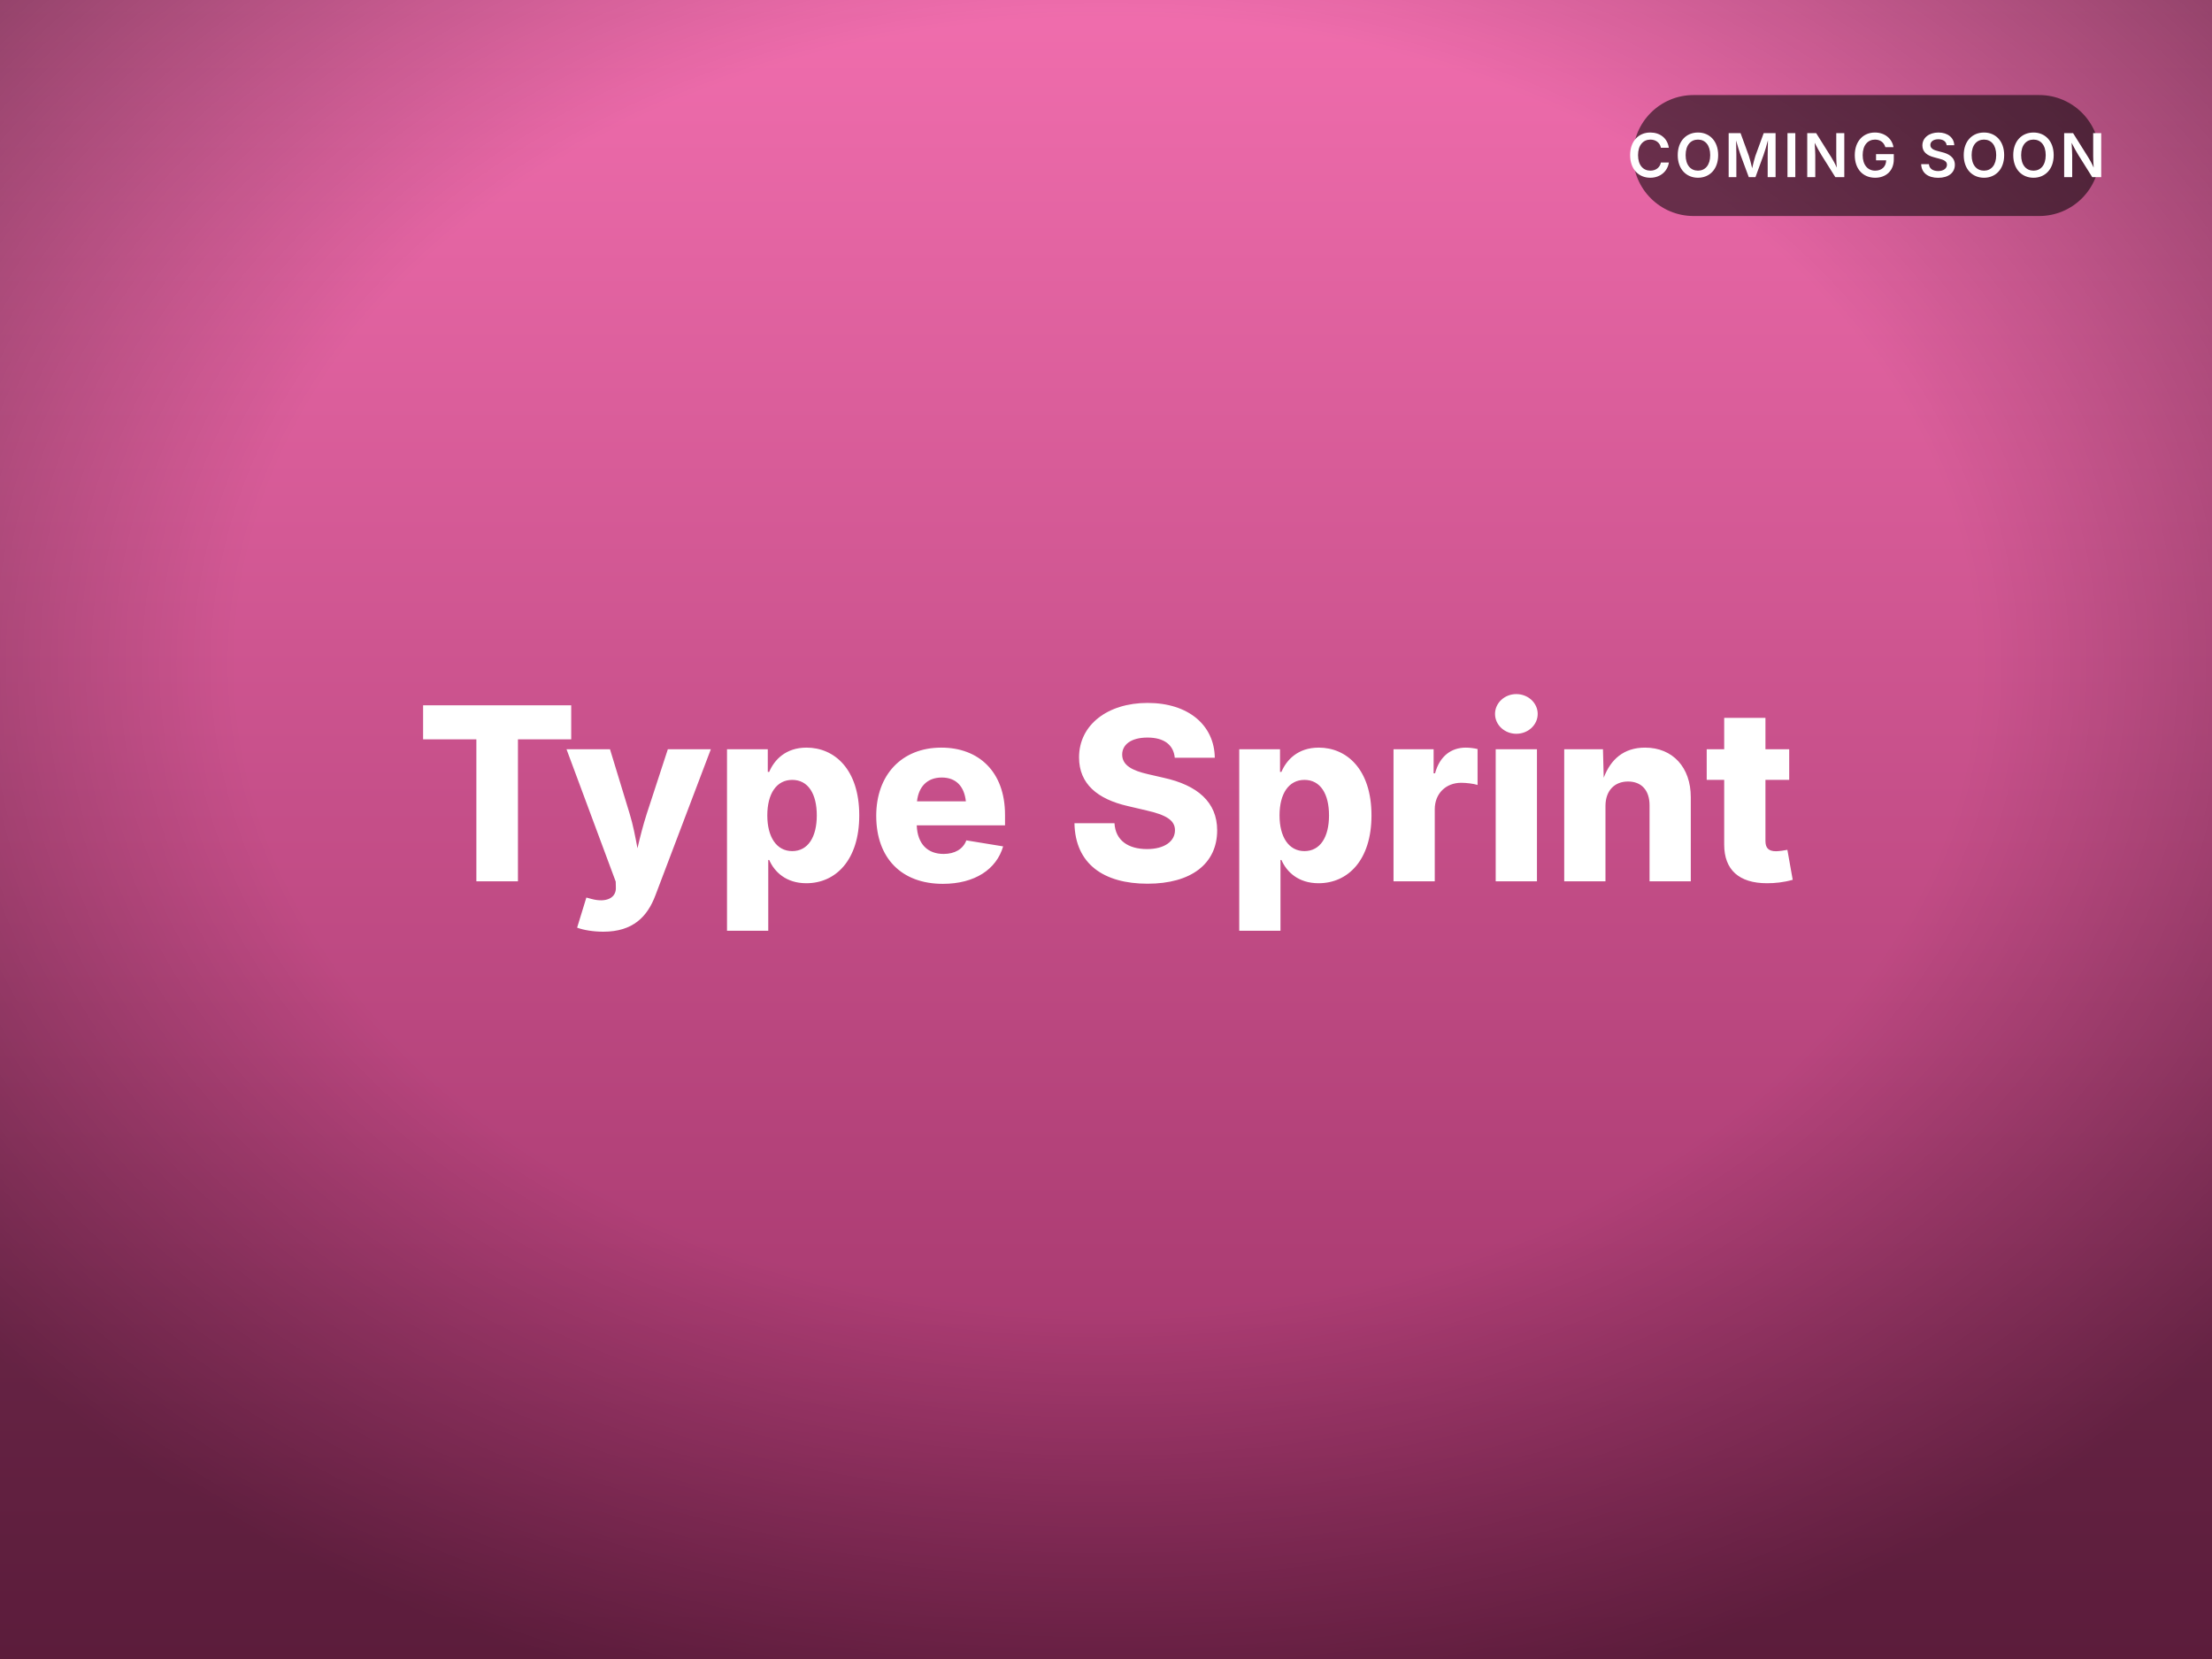
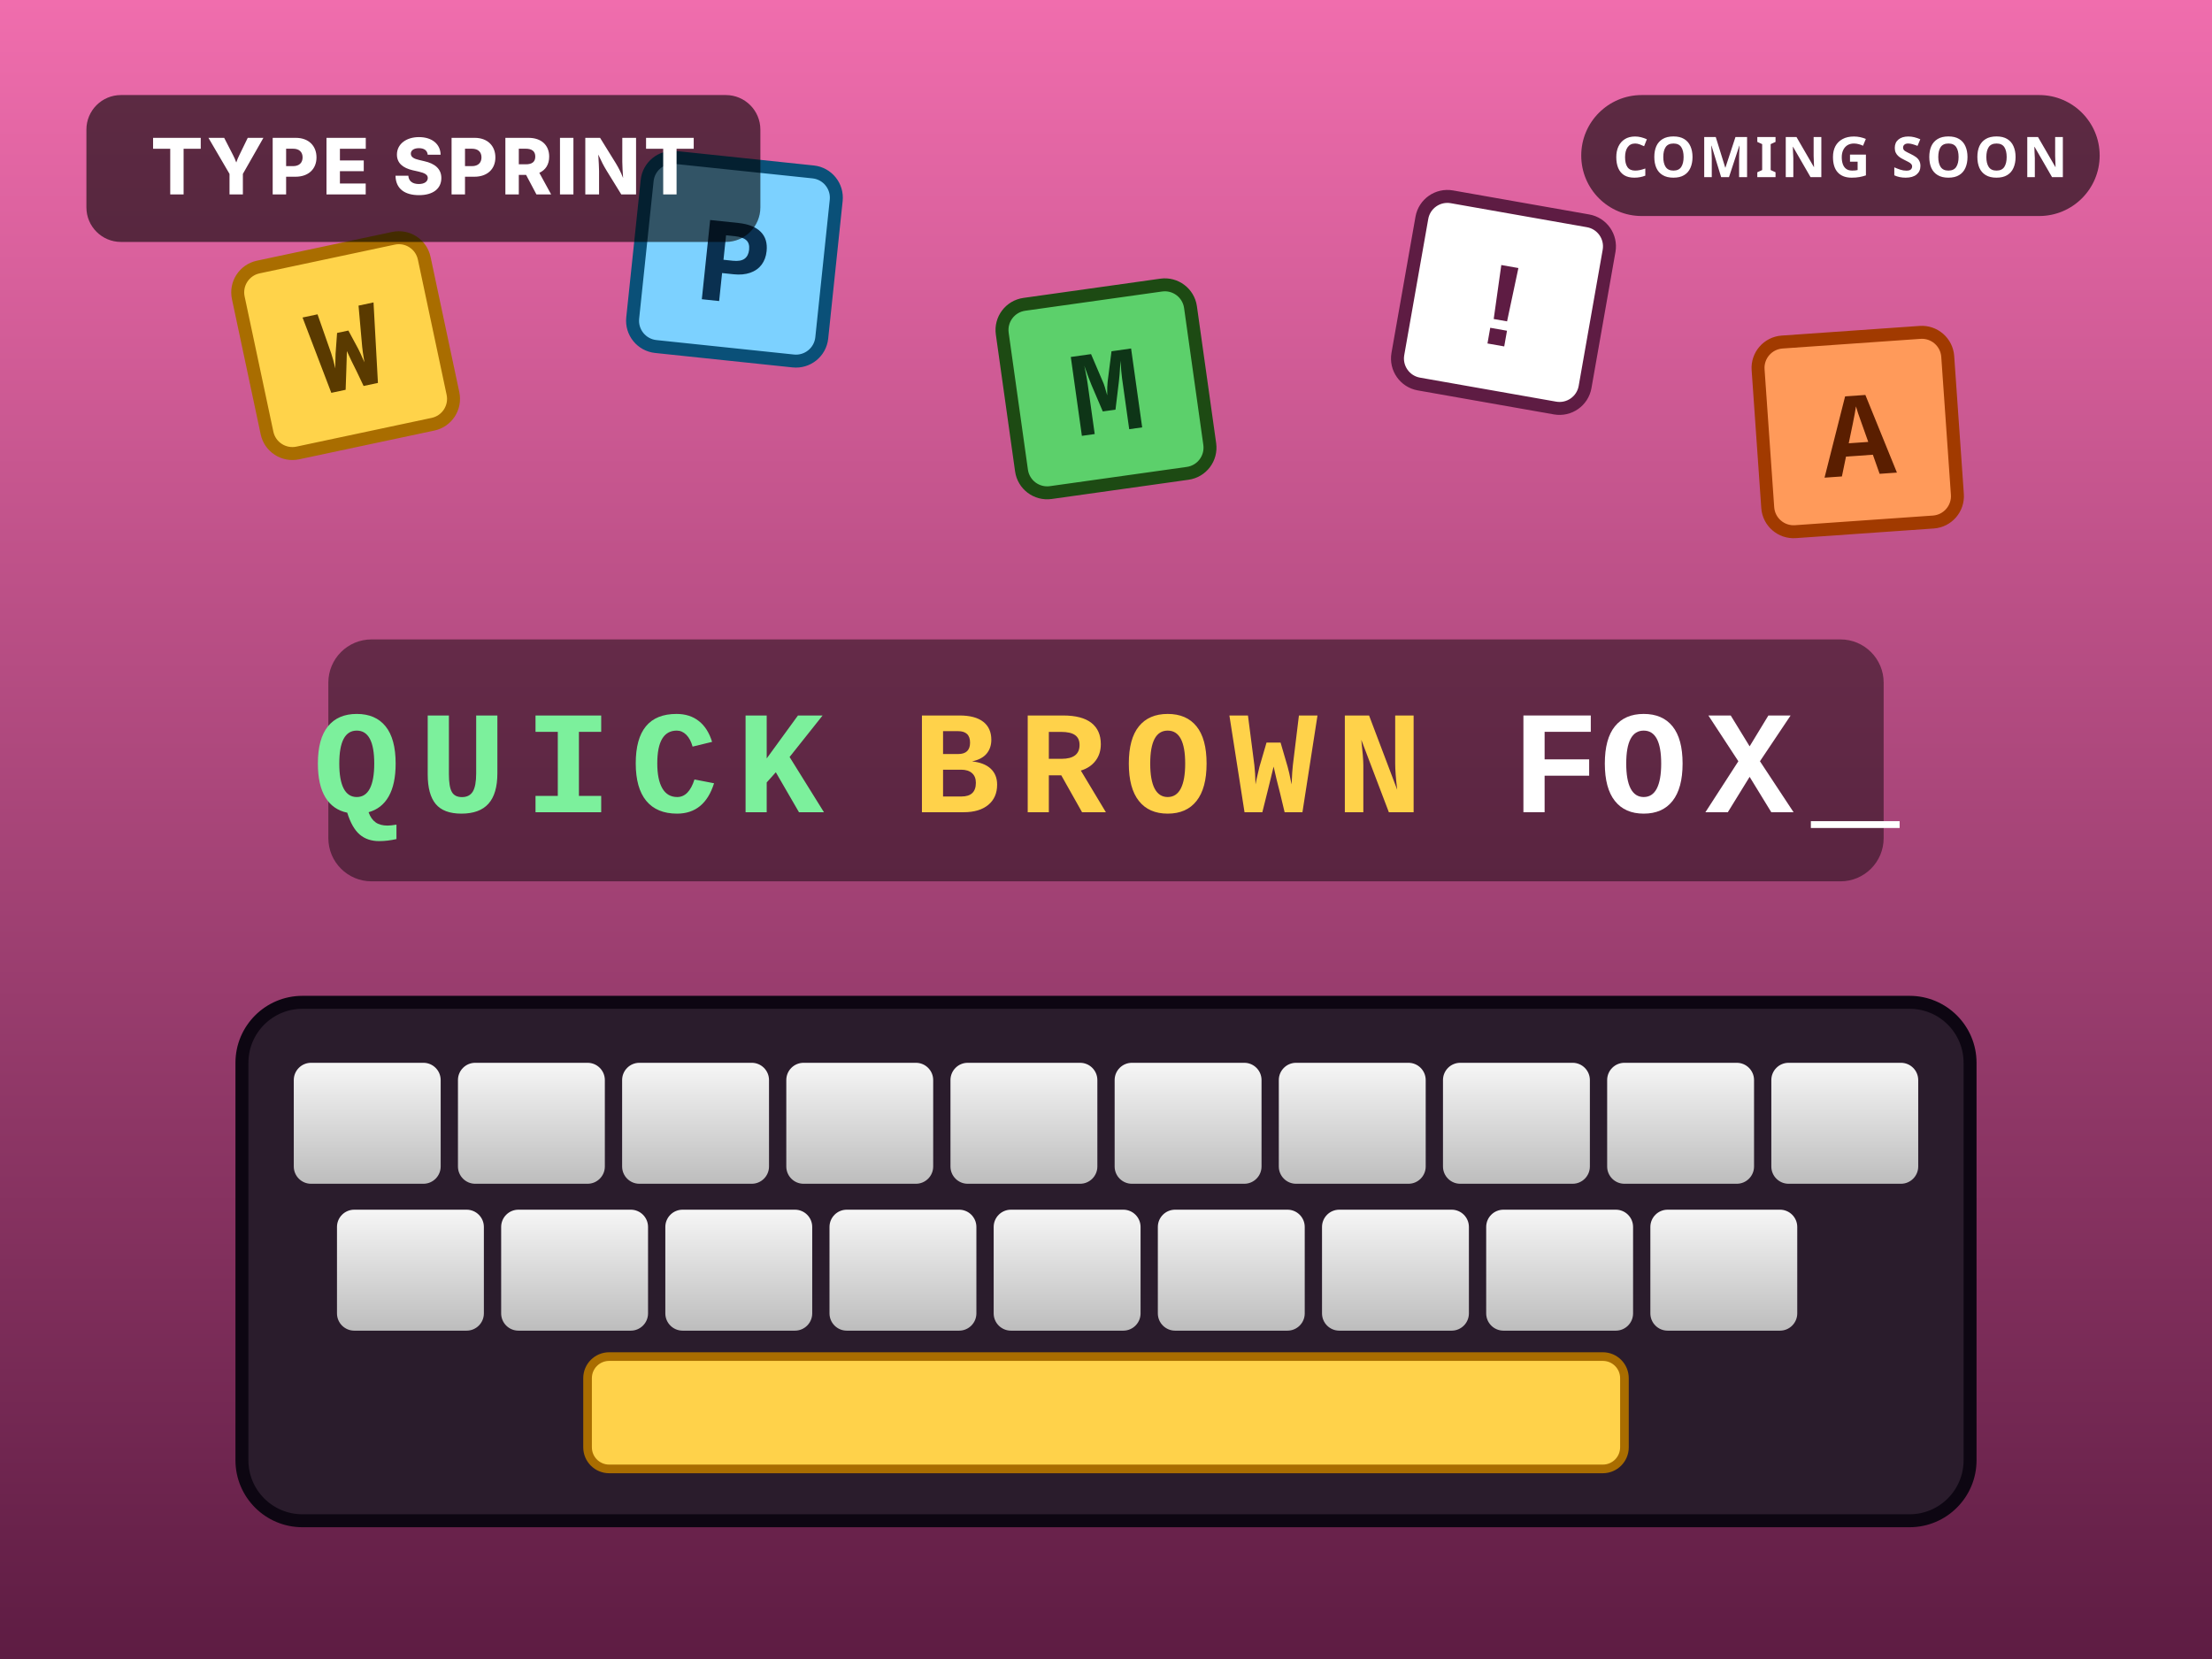
<svg xmlns="http://www.w3.org/2000/svg" viewBox="0 0 512 384" width="512" height="384">
  <defs>
-     <linearGradient id="bg" x1="0" y1="0" x2="0" y2="1">
+     <linearGradient id="tsBg" x1="0" y1="0" x2="0" y2="1">
      <stop offset="0%" stop-color="#f06dad" />
-       <stop offset="100%" stop-color="#992f63" />
+       <stop offset="100%" stop-color="#5e1c43" />
    </linearGradient>
-     <radialGradient id="vignette" cx="50%" cy="40%" r="65%">
-       <stop offset="60%" stop-color="rgba(0,0,0,0)" />
-       <stop offset="100%" stop-color="rgba(0,0,0,0.4)" />
-     </radialGradient>
+     <linearGradient id="keyTop" x1="0" y1="0" x2="0" y2="1">
+       <stop offset="0%" stop-color="#f6f6f6" />
+       <stop offset="100%" stop-color="#bdbdbd" />
+     </linearGradient>
  </defs>
-   <rect width="512" height="384" fill="url(#bg)" />
-   <rect width="512" height="384" fill="url(#vignette)" />
-   <text x="256" y="204" text-anchor="middle" font-family="system-ui, -apple-system, 'Segoe UI', sans-serif" font-size="56" font-weight="800" fill="#ffffff" style="text-shadow: 0 2px 8px rgba(0,0,0,0.4)">Type Sprint</text>
+   <rect width="512" height="384" fill="url(#tsBg)" />
+   <g font-family="'JetBrains Mono','Courier New', monospace" font-weight="800" text-anchor="middle">
+     <g transform="translate(80, 80) rotate(-12)">
+       <rect x="-22" y="-22" width="44" height="44" rx="6" fill="#ffd34a" stroke="#a96d00" stroke-width="3" />
+       <text y="10" font-size="28" fill="#5a3a00">W</text>
+     </g>
+     <g transform="translate(170, 60) rotate(6)">
+       <rect x="-22" y="-22" width="44" height="44" rx="6" fill="#7cd1ff" stroke="#0a5078" stroke-width="3" />
+       <text y="10" font-size="28" fill="#0a3050">P</text>
+     </g>
+     <g transform="translate(256, 90) rotate(-8)">
+       <rect x="-22" y="-22" width="44" height="44" rx="6" fill="#5cd06b" stroke="#1d4a13" stroke-width="3" />
+       <text y="10" font-size="28" fill="#0e3517">M</text>
+     </g>
+     <g transform="translate(348, 70) rotate(10)">
+       <rect x="-22" y="-22" width="44" height="44" rx="6" fill="#ffffff" stroke="#5e1c43" stroke-width="3" />
+       <text y="10" font-size="28" fill="#5e1c43">!</text>
+     </g>
+     <g transform="translate(430, 100) rotate(-4)">
+       <rect x="-22" y="-22" width="44" height="44" rx="6" fill="#ff9a5a" stroke="#a13a00" stroke-width="3" />
+       <text y="10" font-size="28" fill="#5a1e00">A</text>
+     </g>
+   </g>
+   <g transform="translate(256, 178)" font-family="'JetBrains Mono','Courier New', monospace" text-anchor="middle">
+     <rect x="-180" y="-30" width="360" height="56" rx="10" fill="rgba(0,0,0,0.45)" />
+     <text y="10" font-size="34" font-weight="800" fill="#ffffff" letter-spacing="0.12em">
+       <tspan fill="#7cf09c">QUICK</tspan>
+       <tspan fill="#ffd24a"> BROWN</tspan>
+       <tspan fill="#ffffff"> F<tspan opacity="0.4">OX_</tspan>
+       </tspan>
+     </text>
+   </g>
+   <g transform="translate(56, 232)">
+     <rect width="400" height="120" rx="14" fill="#2a1c2c" stroke="#0d0612" stroke-width="3" />
+     <g>
+       <rect x="12" y="14" width="34" height="28" rx="4" fill="url(#keyTop)" />
+       <rect x="50" y="14" width="34" height="28" rx="4" fill="url(#keyTop)" />
+       <rect x="88" y="14" width="34" height="28" rx="4" fill="url(#keyTop)" />
+       <rect x="126" y="14" width="34" height="28" rx="4" fill="url(#keyTop)" />
+       <rect x="164" y="14" width="34" height="28" rx="4" fill="url(#keyTop)" />
+       <rect x="202" y="14" width="34" height="28" rx="4" fill="url(#keyTop)" />
+       <rect x="240" y="14" width="34" height="28" rx="4" fill="url(#keyTop)" />
+       <rect x="278" y="14" width="34" height="28" rx="4" fill="url(#keyTop)" />
+       <rect x="316" y="14" width="34" height="28" rx="4" fill="url(#keyTop)" />
+       <rect x="354" y="14" width="34" height="28" rx="4" fill="url(#keyTop)" />
+     </g>
+     <g>
+       <rect x="22" y="48" width="34" height="28" rx="4" fill="url(#keyTop)" />
+       <rect x="60" y="48" width="34" height="28" rx="4" fill="url(#keyTop)" />
+       <rect x="98" y="48" width="34" height="28" rx="4" fill="url(#keyTop)" />
+       <rect x="136" y="48" width="34" height="28" rx="4" fill="url(#keyTop)" />
+       <rect x="174" y="48" width="34" height="28" rx="4" fill="url(#keyTop)" />
+       <rect x="212" y="48" width="34" height="28" rx="4" fill="url(#keyTop)" />
+       <rect x="250" y="48" width="34" height="28" rx="4" fill="url(#keyTop)" />
+       <rect x="288" y="48" width="34" height="28" rx="4" fill="url(#keyTop)" />
+       <rect x="326" y="48" width="34" height="28" rx="4" fill="url(#keyTop)" />
+     </g>
+     <rect x="80" y="82" width="240" height="26" rx="5" fill="#ffd24a" stroke="#a96d00" stroke-width="2" />
+   </g>
+   <g transform="translate(20, 22)">
+     <rect width="156" height="34" rx="8" fill="rgba(0,0,0,0.6)" />
+     <text x="78" y="23" text-anchor="middle" font-family="system-ui, -apple-system, 'Segoe UI', sans-serif" font-size="18" font-weight="800" fill="#ffffff" letter-spacing="0.04em">TYPE SPRINT</text>
+   </g>
  <g transform="translate(488, 24)">
-     <rect x="-110" y="-2" width="108" height="28" rx="14" fill="rgba(0,0,0,0.55)" />
-     <text x="-56" y="17" text-anchor="middle" font-family="system-ui, -apple-system, sans-serif" font-size="14" font-weight="600" fill="#fff" letter-spacing="0.05em">COMING SOON</text>
+     <rect x="-122" y="-2" width="120" height="28" rx="14" fill="rgba(0,0,0,0.6)" />
+     <text x="-62" y="17" text-anchor="middle" font-family="system-ui, sans-serif" font-size="13" font-weight="700" fill="#fff" letter-spacing="0.06em">COMING SOON</text>
  </g>
</svg>
